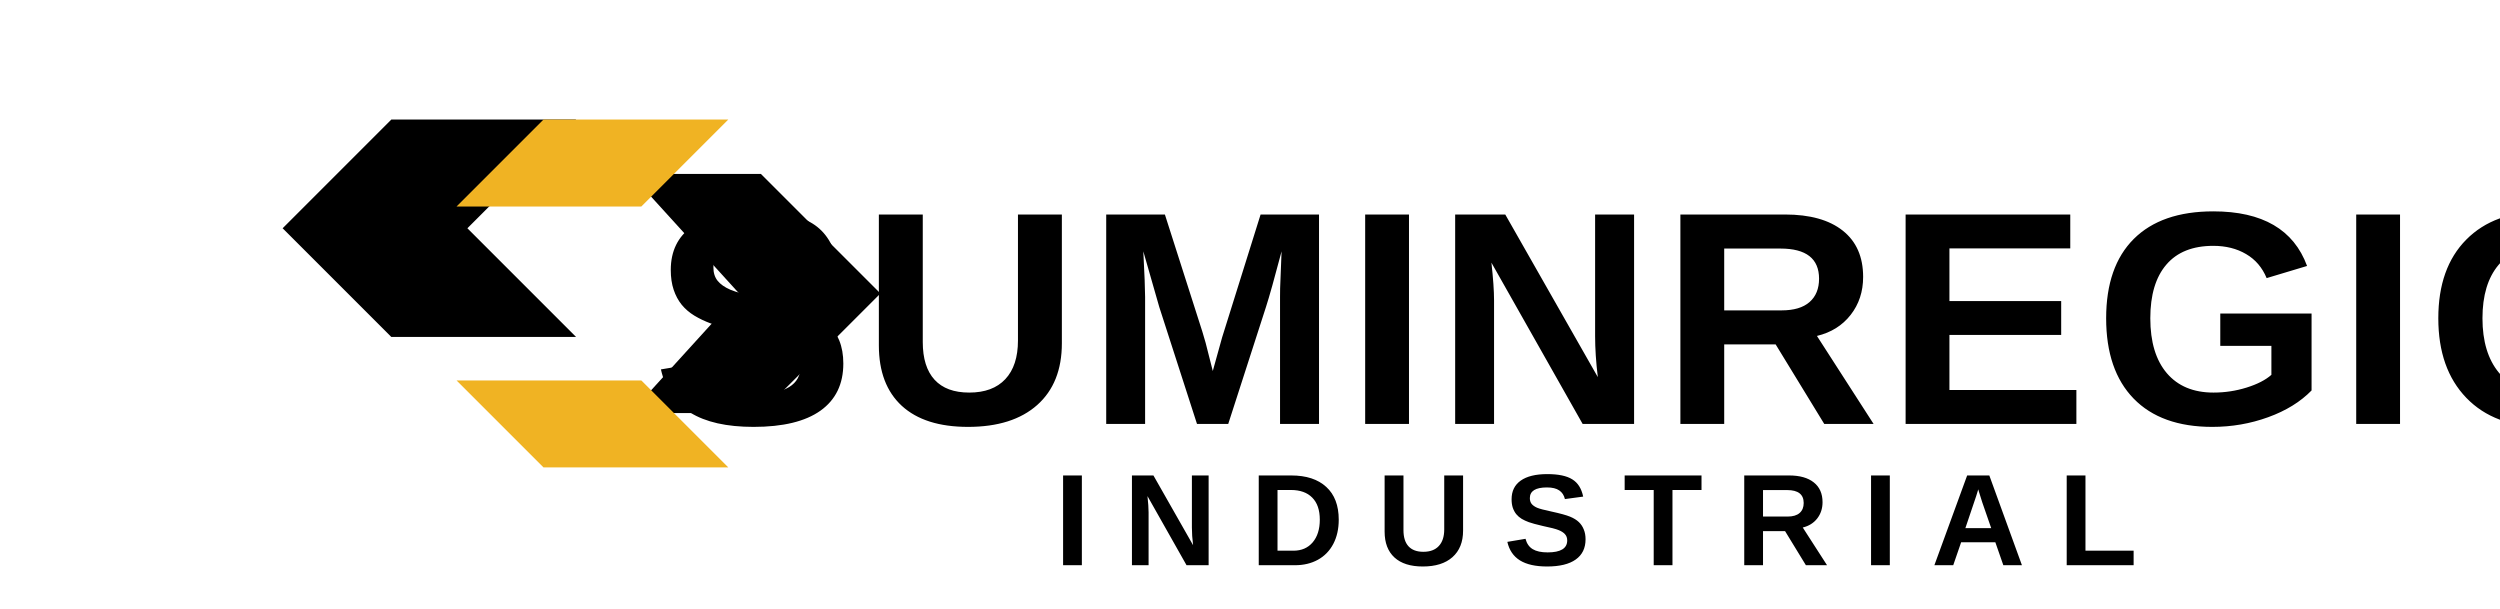
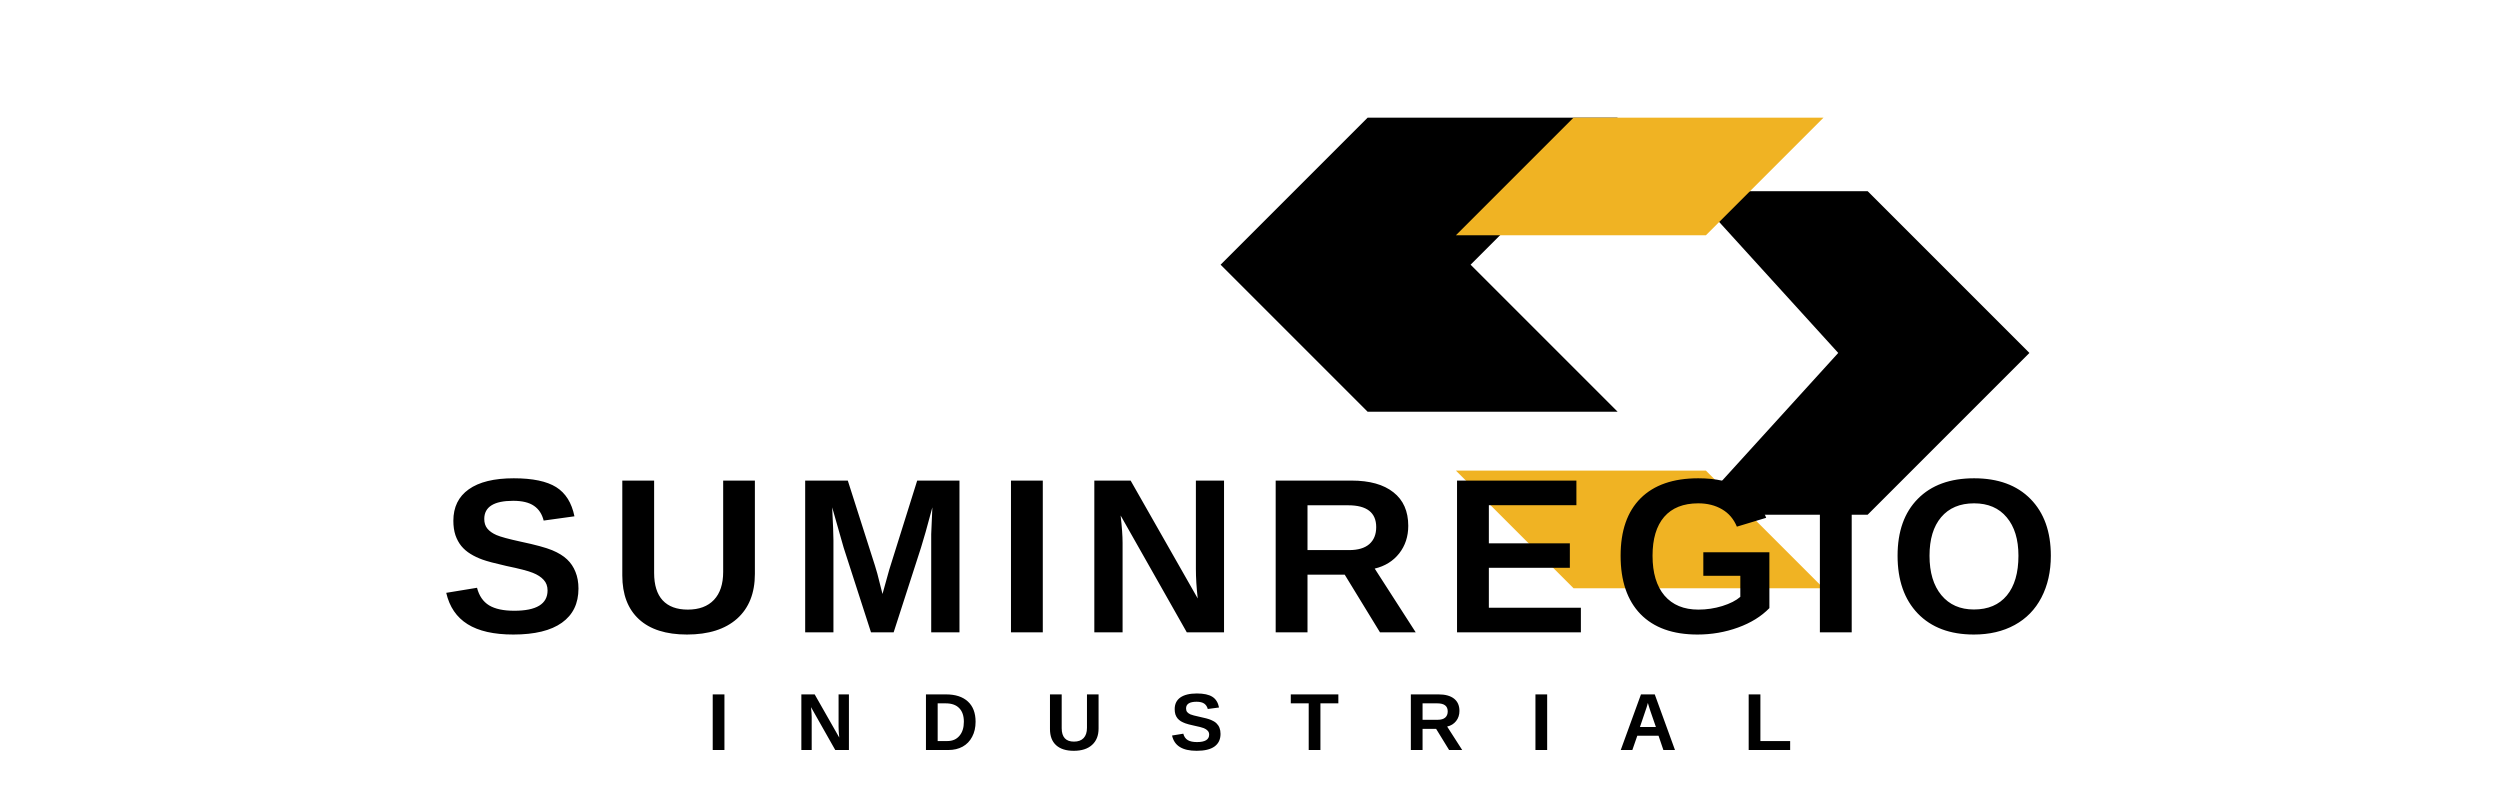
- <svg xmlns="http://www.w3.org/2000/svg" viewBox="0 0 460 112" role="img" aria-label="Suminregio Industrial">
+ <svg xmlns="http://www.w3.org/2000/svg" viewBox="0 0 340 108" role="img" aria-label="Suminregio Industrial">
  <defs>
    <style>
      .ink { fill: currentColor; }
      .gold { fill: #f0b323; }
    </style>
  </defs>
-   <g transform="translate(8 10)">
+   <g transform="translate(122 4)">
    <path class="ink" d="M98 12l-34 0 -20 20 20 20 34 0 -20 -20z" />
    <path class="ink" d="M108 22l24 0 22 22 -22 22 -24 0 20 -22z" />
    <polygon class="gold" points="92,12 126,12 110,28 76,28" />
    <polygon class="gold" points="92,76 126,76 110,60 76,60" />
  </g>
-   <text x="120" y="78" class="ink" font-family="Plus Jakarta Sans, Syne, Arial, sans-serif" font-size="56" font-weight="800" letter-spacing="1">SUMINREGIO</text>
-   <text x="194" y="104" class="ink" font-family="JetBrains Mono, DM Mono, Arial, sans-serif" font-size="24" font-weight="600" letter-spacing="6">INDUSTRIAL</text>
+   <text x="170" y="86" class="ink" text-anchor="middle" font-family="Syne, Plus Jakarta Sans, Arial, sans-serif" font-size="30" font-weight="800" letter-spacing="3">SUMINREGIO</text>
+   <text x="170" y="102" class="ink" text-anchor="middle" font-family="'DM Mono', JetBrains Mono, Arial, sans-serif" font-size="11" font-weight="600" letter-spacing="9">INDUSTRIAL</text>
</svg>
